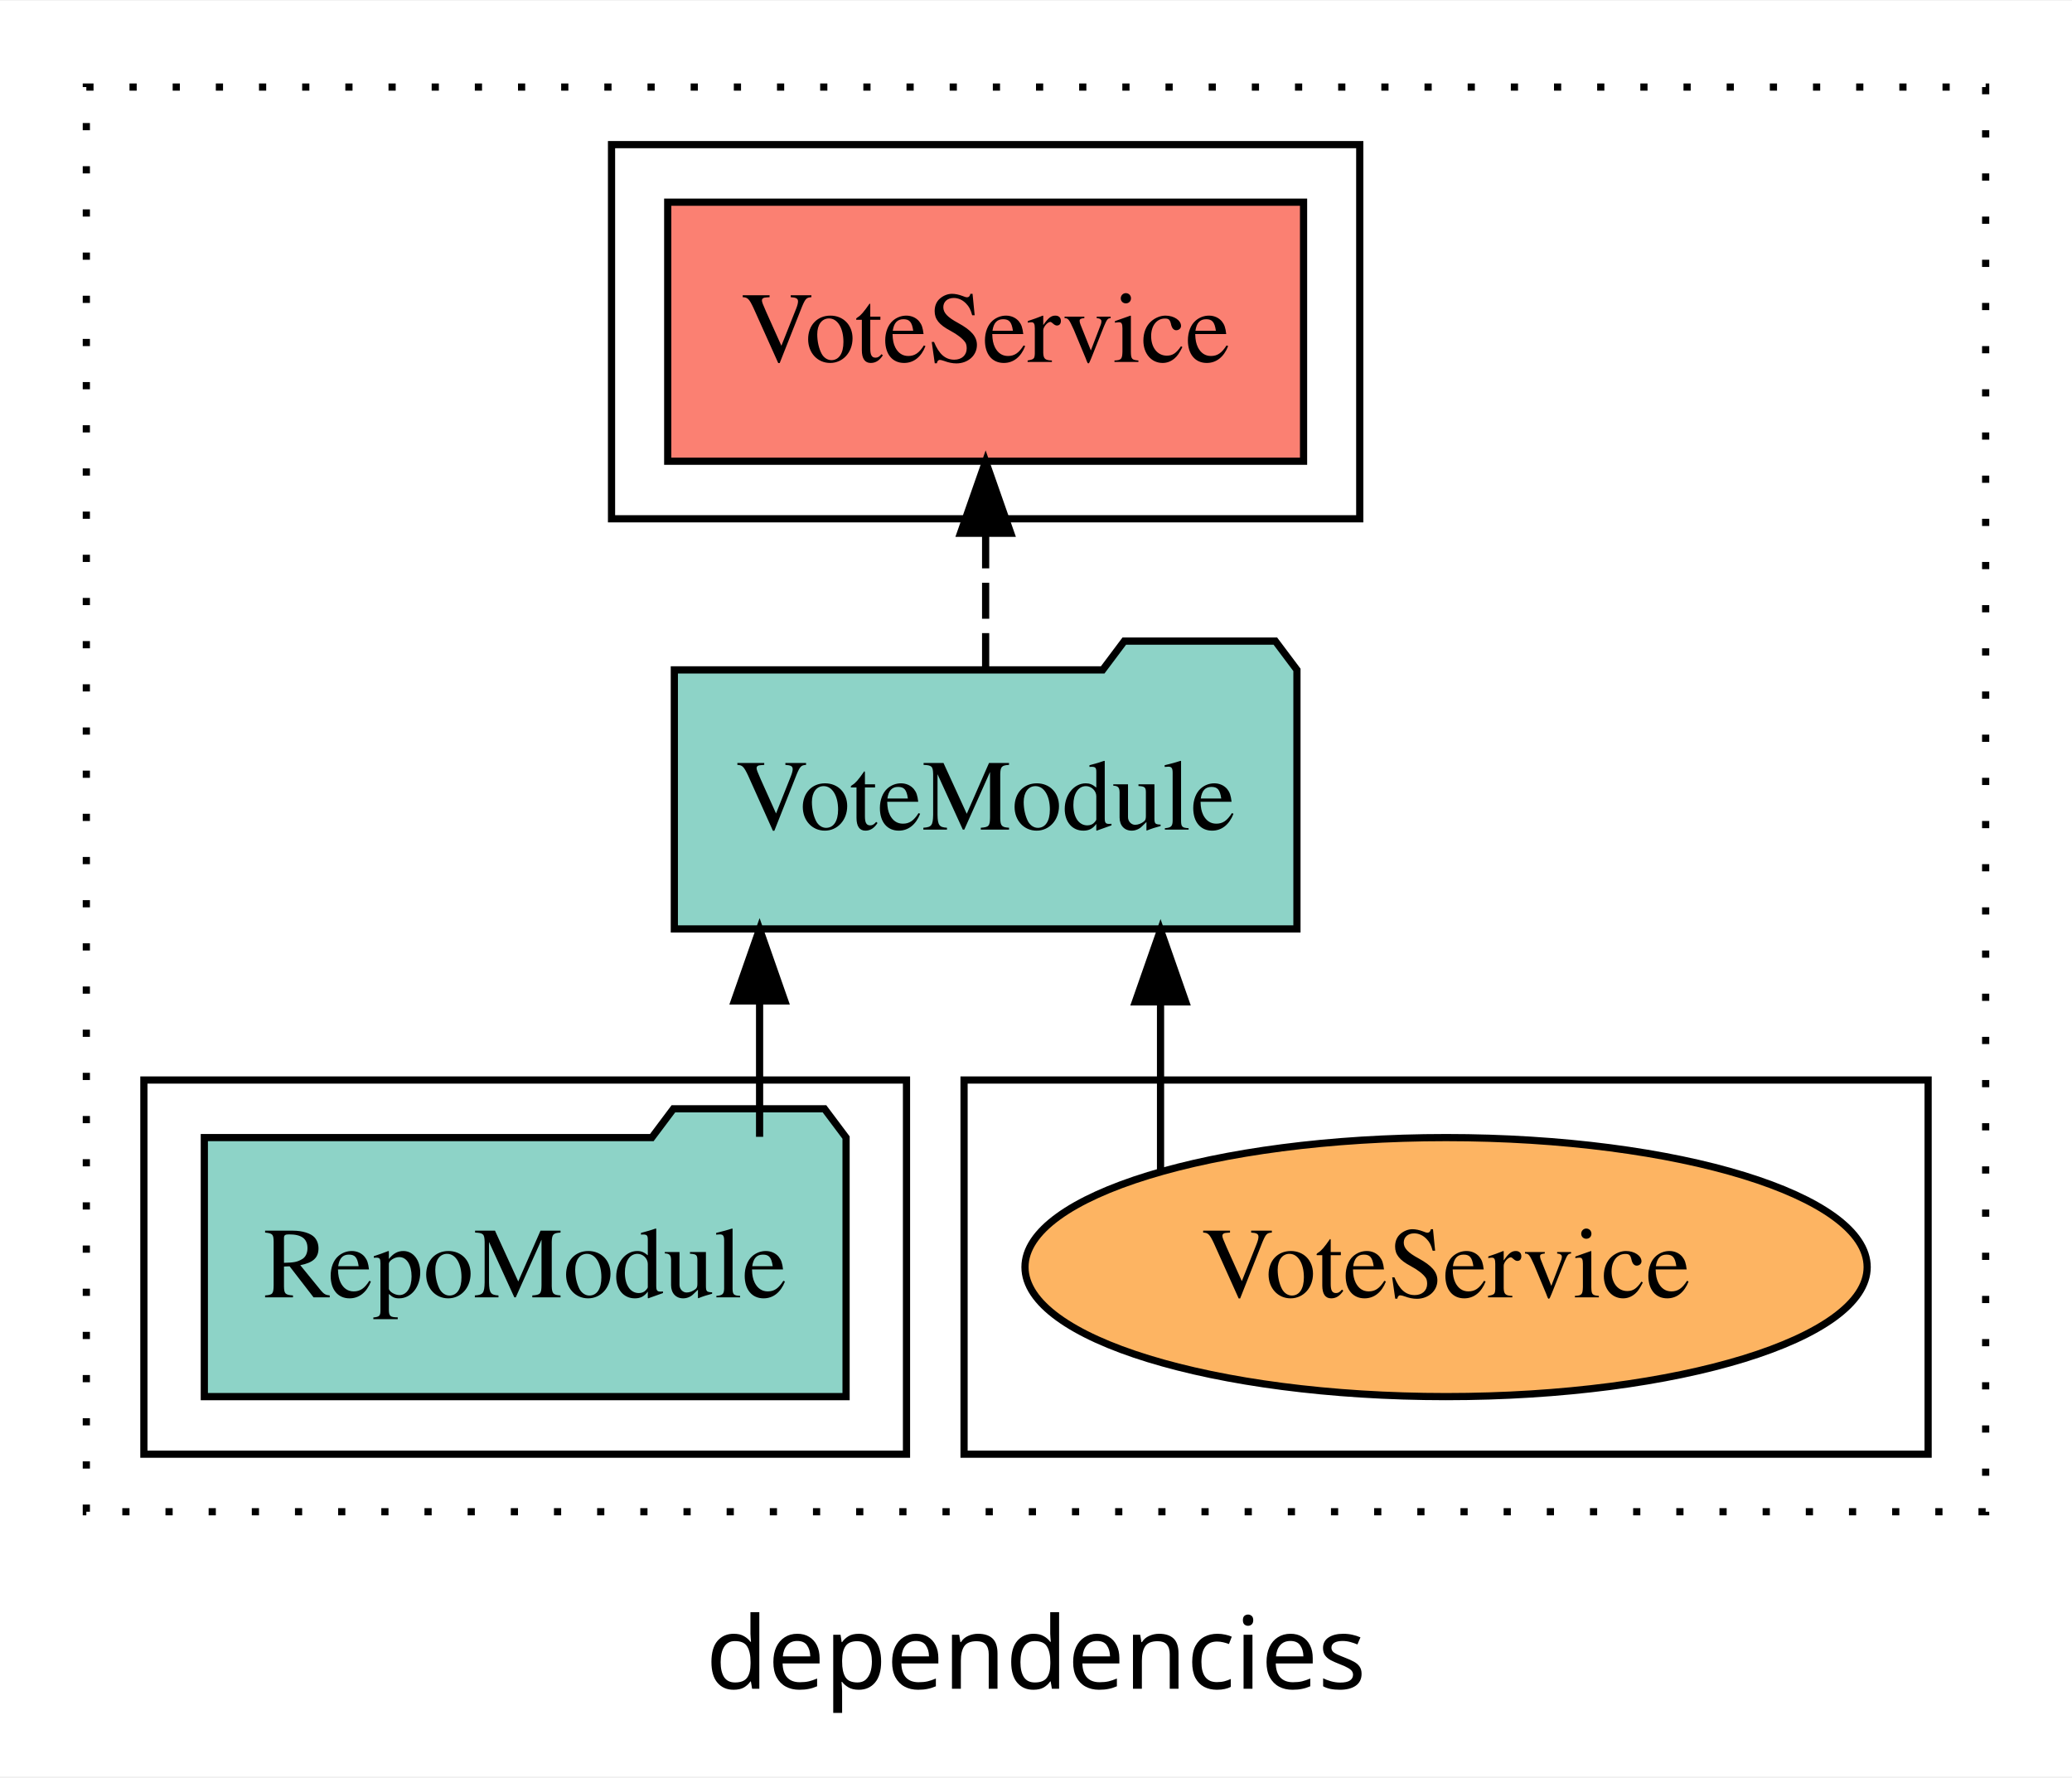
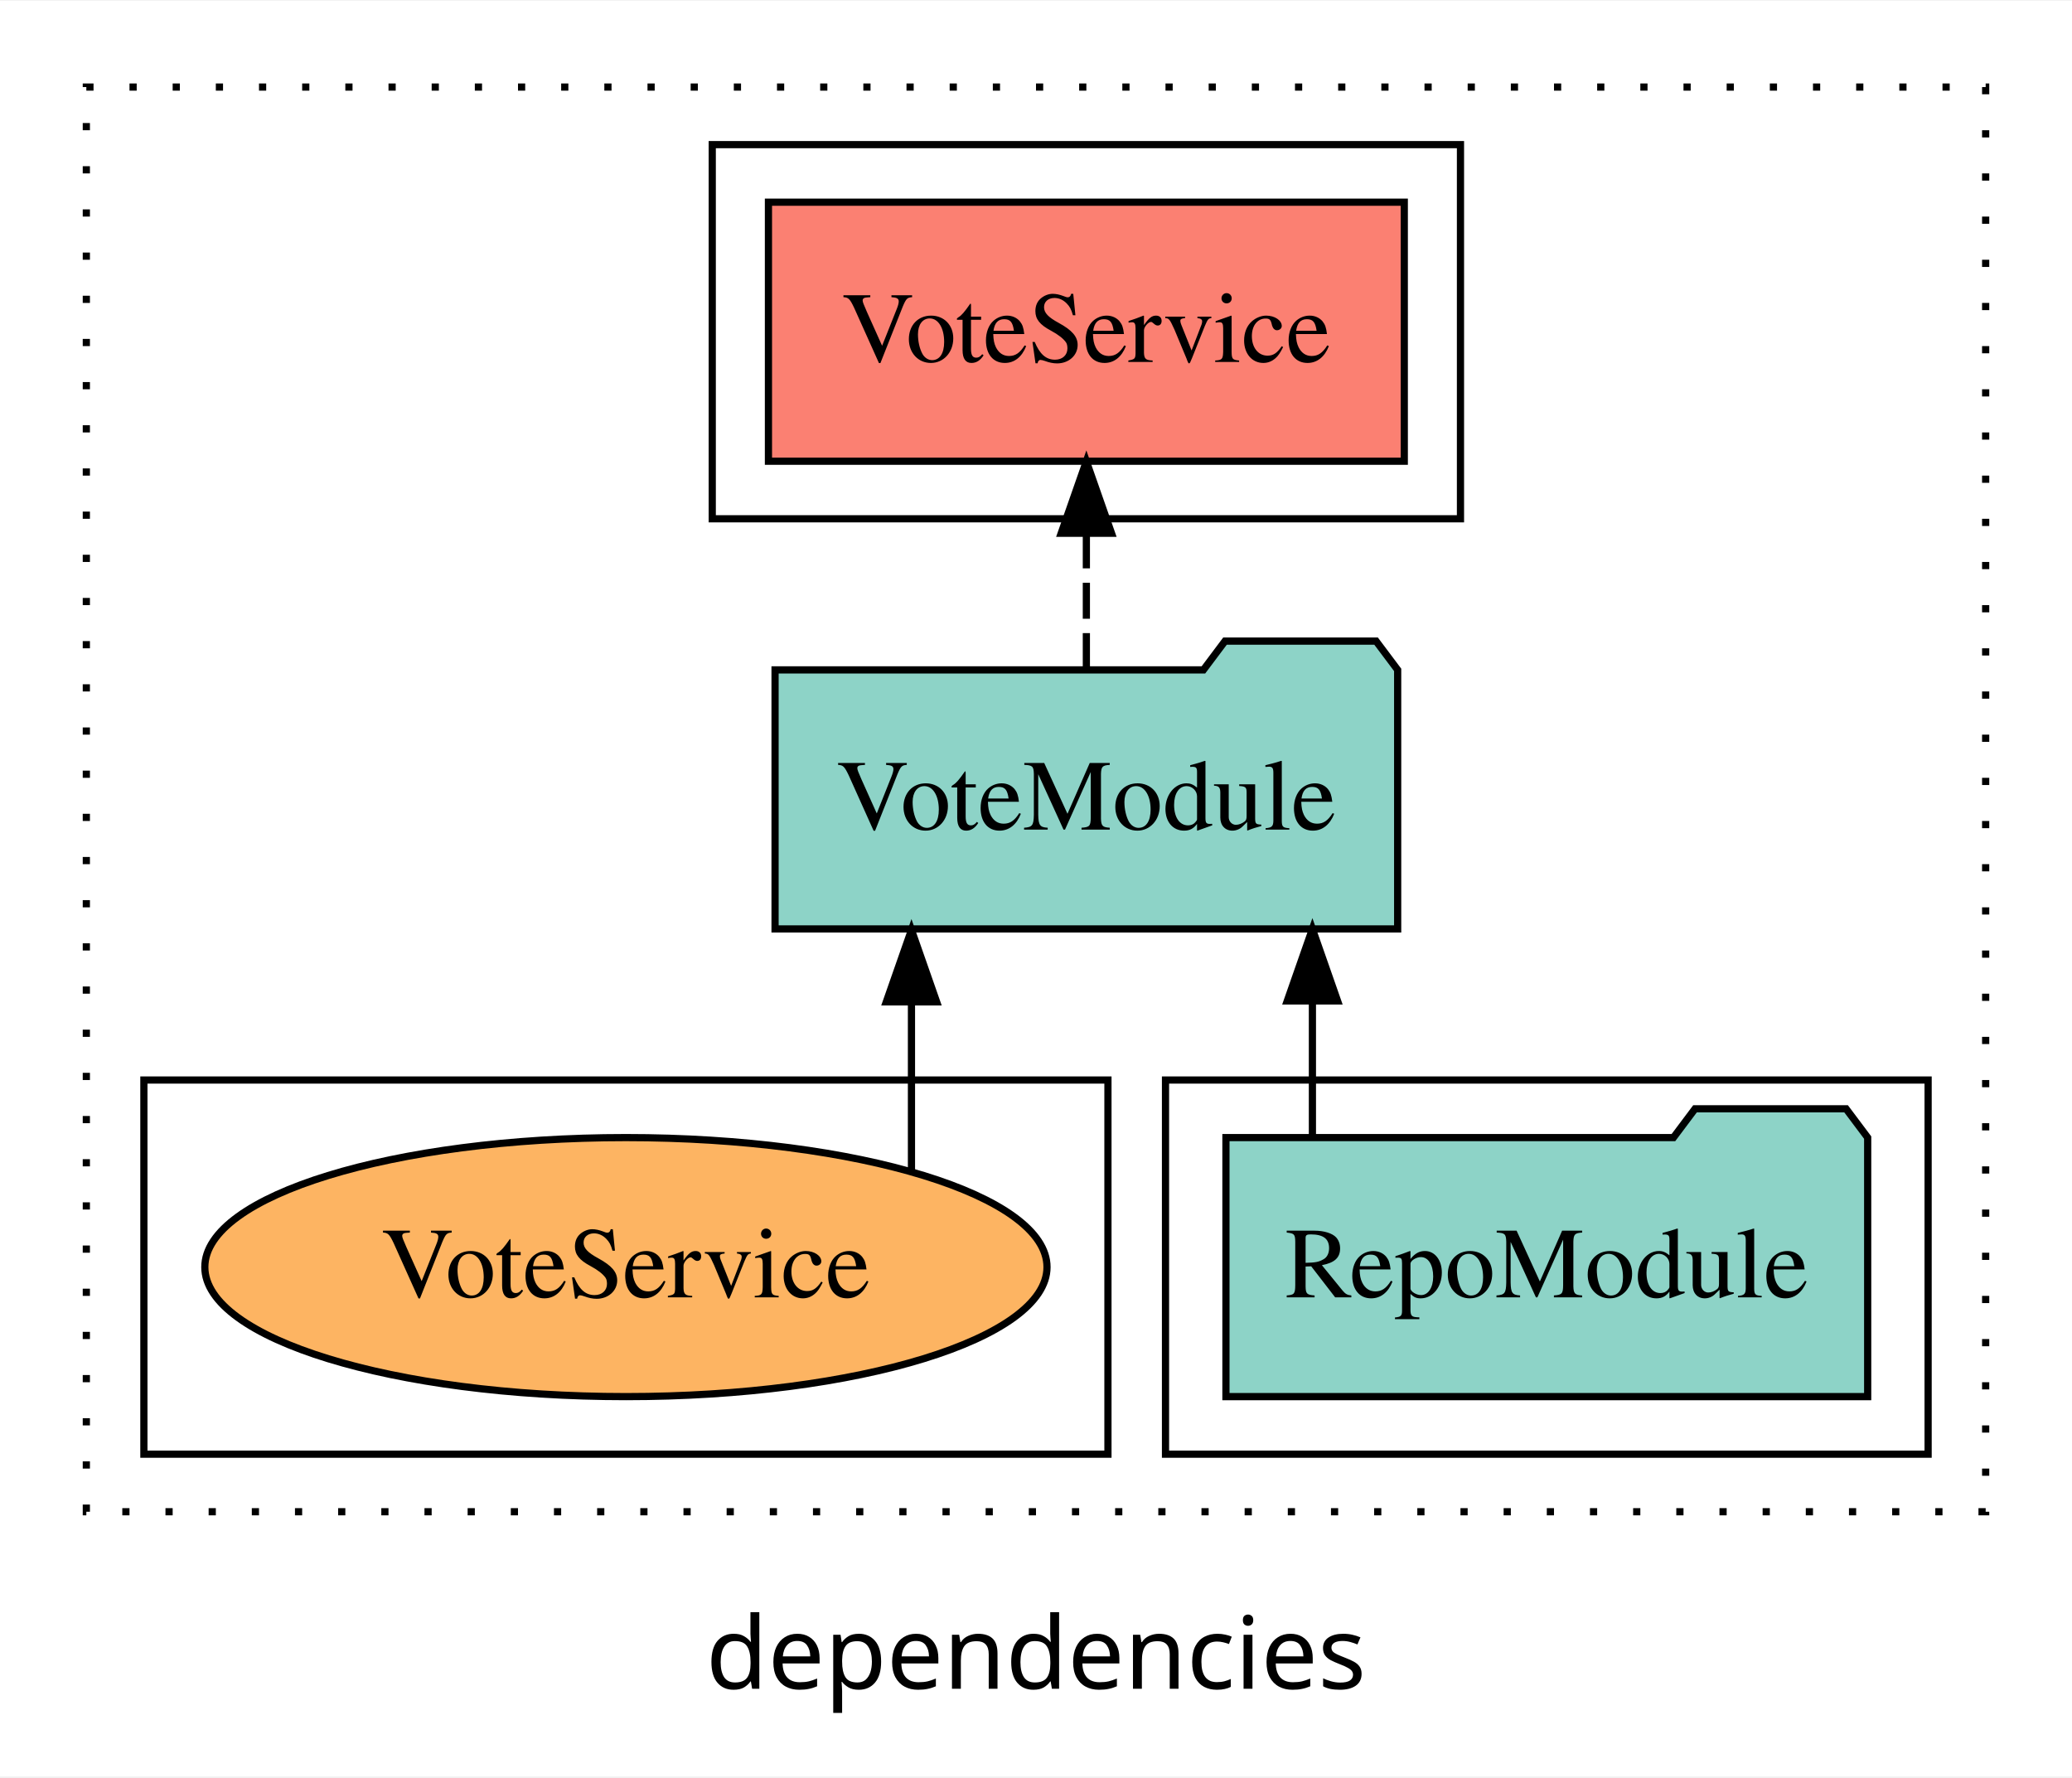
<svg xmlns="http://www.w3.org/2000/svg" width="288pt" height="247pt" viewBox="0.00 0.00 288.00 246.80">
  <g id="graph0" class="graph" transform="scale(1 1) rotate(0) translate(4 242.8)">
    <polygon fill="white" stroke="transparent" points="-4,4 -4,-242.8 284,-242.8 284,4 -4,4" />
    <text text-anchor="middle" x="140" y="-8.2" font-family="sans-serif" font-size="14.00">dependencies</text>
    <g id="clust1" class="cluster">
      <polygon fill="none" stroke="black" stroke-dasharray="1,5" points="8,-32.8 8,-230.8 272,-230.8 272,-32.8 8,-32.8" />
    </g>
+     <g id="clust3" class="cluster">
+       <polygon fill="none" stroke="black" points="158,-40.8 158,-92.8 264,-92.8 264,-40.8 158,-40.8" />
+     </g>
    <g id="clust6" class="cluster">
-       <polygon fill="none" stroke="black" points="130,-40.8 130,-92.8 264,-92.8 264,-40.8 130,-40.8" />
-     </g>
-     <g id="clust3" class="cluster">
-       <polygon fill="none" stroke="black" points="16,-40.8 16,-92.8 122,-92.8 122,-40.8 16,-40.8" />
+       <polygon fill="none" stroke="black" points="16,-40.8 16,-92.8 150,-92.8 150,-40.8 16,-40.8" />
    </g>
    <g id="clust4" class="cluster">
-       <polygon fill="none" stroke="black" points="81,-170.8 81,-222.8 185,-222.8 185,-170.8 81,-170.8" />
+       <polygon fill="none" stroke="black" points="95,-170.8 95,-222.8 199,-222.8 199,-170.8 95,-170.8" />
    </g>
    <g id="node1" class="node">
-       <polygon fill="#8dd3c7" stroke="black" points="113.6,-84.8 110.6,-88.8 89.6,-88.8 86.6,-84.8 24.4,-84.8 24.4,-48.8 113.6,-48.8 113.6,-84.8" />
-       <text text-anchor="middle" x="69" y="-62.6" font-family="Times,serif" font-size="14.00">RepoModule</text>
+       <polygon fill="#8dd3c7" stroke="black" points="255.6,-84.8 252.6,-88.8 231.6,-88.8 228.6,-84.8 166.4,-84.8 166.4,-48.8 255.6,-48.8 255.6,-84.8" />
+       <text text-anchor="middle" x="211" y="-62.6" font-family="Times,serif" font-size="14.00">RepoModule</text>
    </g>
    <g id="node2" class="node">
-       <polygon fill="#8dd3c7" stroke="black" points="176.27,-149.8 173.27,-153.8 152.27,-153.8 149.27,-149.8 89.73,-149.8 89.73,-113.8 176.27,-113.8 176.27,-149.8" />
-       <text text-anchor="middle" x="133" y="-127.6" font-family="Times,serif" font-size="14.00">VoteModule</text>
+       <polygon fill="#8dd3c7" stroke="black" points="190.27,-149.8 187.27,-153.8 166.27,-153.8 163.27,-149.8 103.73,-149.8 103.73,-113.8 190.27,-113.8 190.27,-149.8" />
+       <text text-anchor="middle" x="147" y="-127.6" font-family="Times,serif" font-size="14.00">VoteModule</text>
    </g>
    <g id="edge1" class="edge">
-       <path fill="none" stroke="black" d="M101.58,-84.91C101.58,-84.91 101.58,-103.79 101.58,-103.79" />
-       <polygon fill="black" stroke="black" points="98.08,-103.79 101.58,-113.79 105.08,-103.79 98.08,-103.79" />
+       <path fill="none" stroke="black" d="M178.42,-84.91C178.42,-84.91 178.42,-103.79 178.42,-103.79" />
+       <polygon fill="black" stroke="black" points="174.92,-103.79 178.42,-113.79 181.92,-103.79 174.92,-103.79" />
    </g>
    <g id="node3" class="node">
-       <polygon fill="#fb8072" stroke="black" points="177.19,-214.8 88.81,-214.8 88.81,-178.8 177.19,-178.8 177.19,-214.8" />
-       <text text-anchor="middle" x="133" y="-192.6" font-family="Times,serif" font-size="14.00">VoteService </text>
+       <polygon fill="#fb8072" stroke="black" points="191.19,-214.8 102.81,-214.8 102.81,-178.8 191.19,-178.8 191.19,-214.8" />
+       <text text-anchor="middle" x="147" y="-192.6" font-family="Times,serif" font-size="14.00">VoteService </text>
    </g>
    <g id="edge2" class="edge">
-       <path fill="none" stroke="black" stroke-dasharray="5,2" d="M133,-149.91C133,-149.91 133,-168.79 133,-168.79" />
-       <polygon fill="black" stroke="black" points="129.5,-168.79 133,-178.79 136.5,-168.79 129.5,-168.79" />
+       <path fill="none" stroke="black" stroke-dasharray="5,2" d="M147,-149.91C147,-149.91 147,-168.79 147,-168.79" />
+       <polygon fill="black" stroke="black" points="143.5,-168.79 147,-178.79 150.5,-168.79 143.5,-168.79" />
    </g>
    <g id="node4" class="node">
-       <ellipse fill="#fdb462" stroke="black" cx="197" cy="-66.8" rx="58.53" ry="18" />
-       <text text-anchor="middle" x="197" y="-62.6" font-family="Times,serif" font-size="14.00">VoteService</text>
+       <ellipse fill="#fdb462" stroke="black" cx="83" cy="-66.8" rx="58.53" ry="18" />
+       <text text-anchor="middle" x="83" y="-62.6" font-family="Times,serif" font-size="14.00">VoteService</text>
    </g>
    <g id="edge3" class="edge">
-       <path fill="none" stroke="black" d="M157.31,-80.27C157.31,-80.27 157.31,-103.66 157.31,-103.66" />
-       <polygon fill="black" stroke="black" points="153.81,-103.66 157.31,-113.66 160.81,-103.66 153.81,-103.66" />
+       <path fill="none" stroke="black" d="M122.69,-80.27C122.69,-80.27 122.69,-103.66 122.69,-103.66" />
+       <polygon fill="black" stroke="black" points="119.19,-103.66 122.69,-113.66 126.19,-103.66 119.19,-103.66" />
    </g>
  </g>
</svg>
